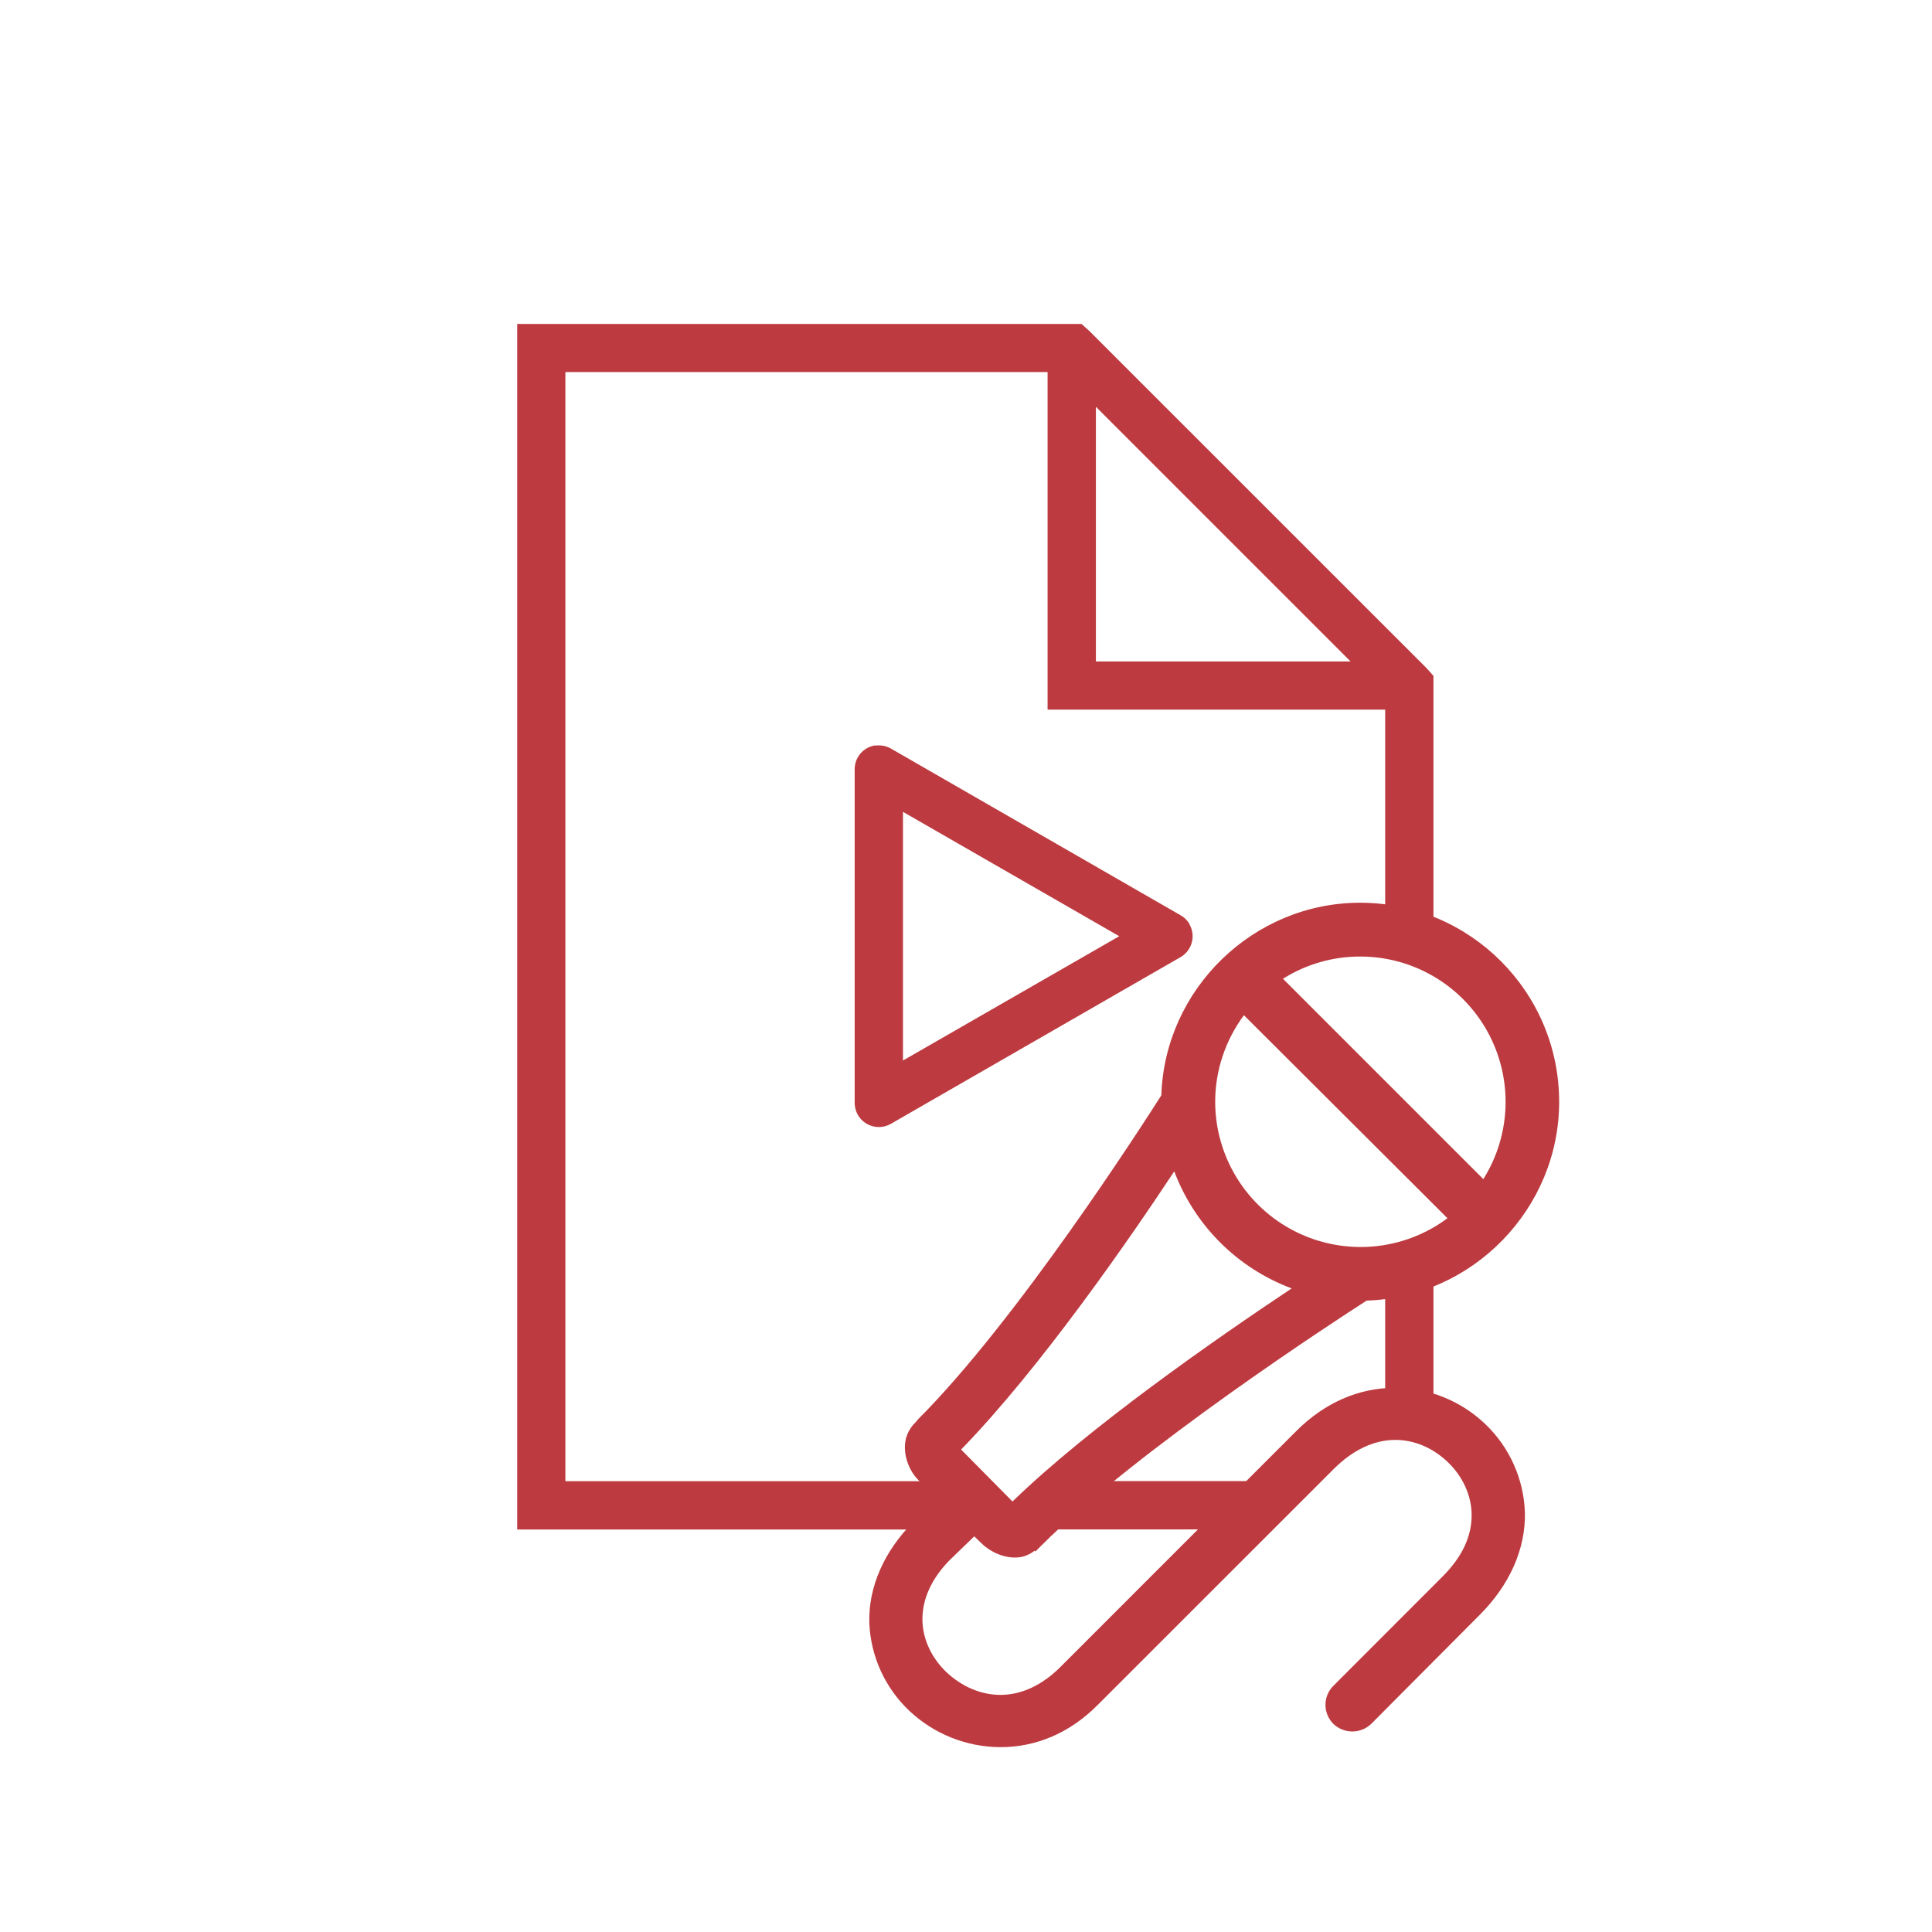
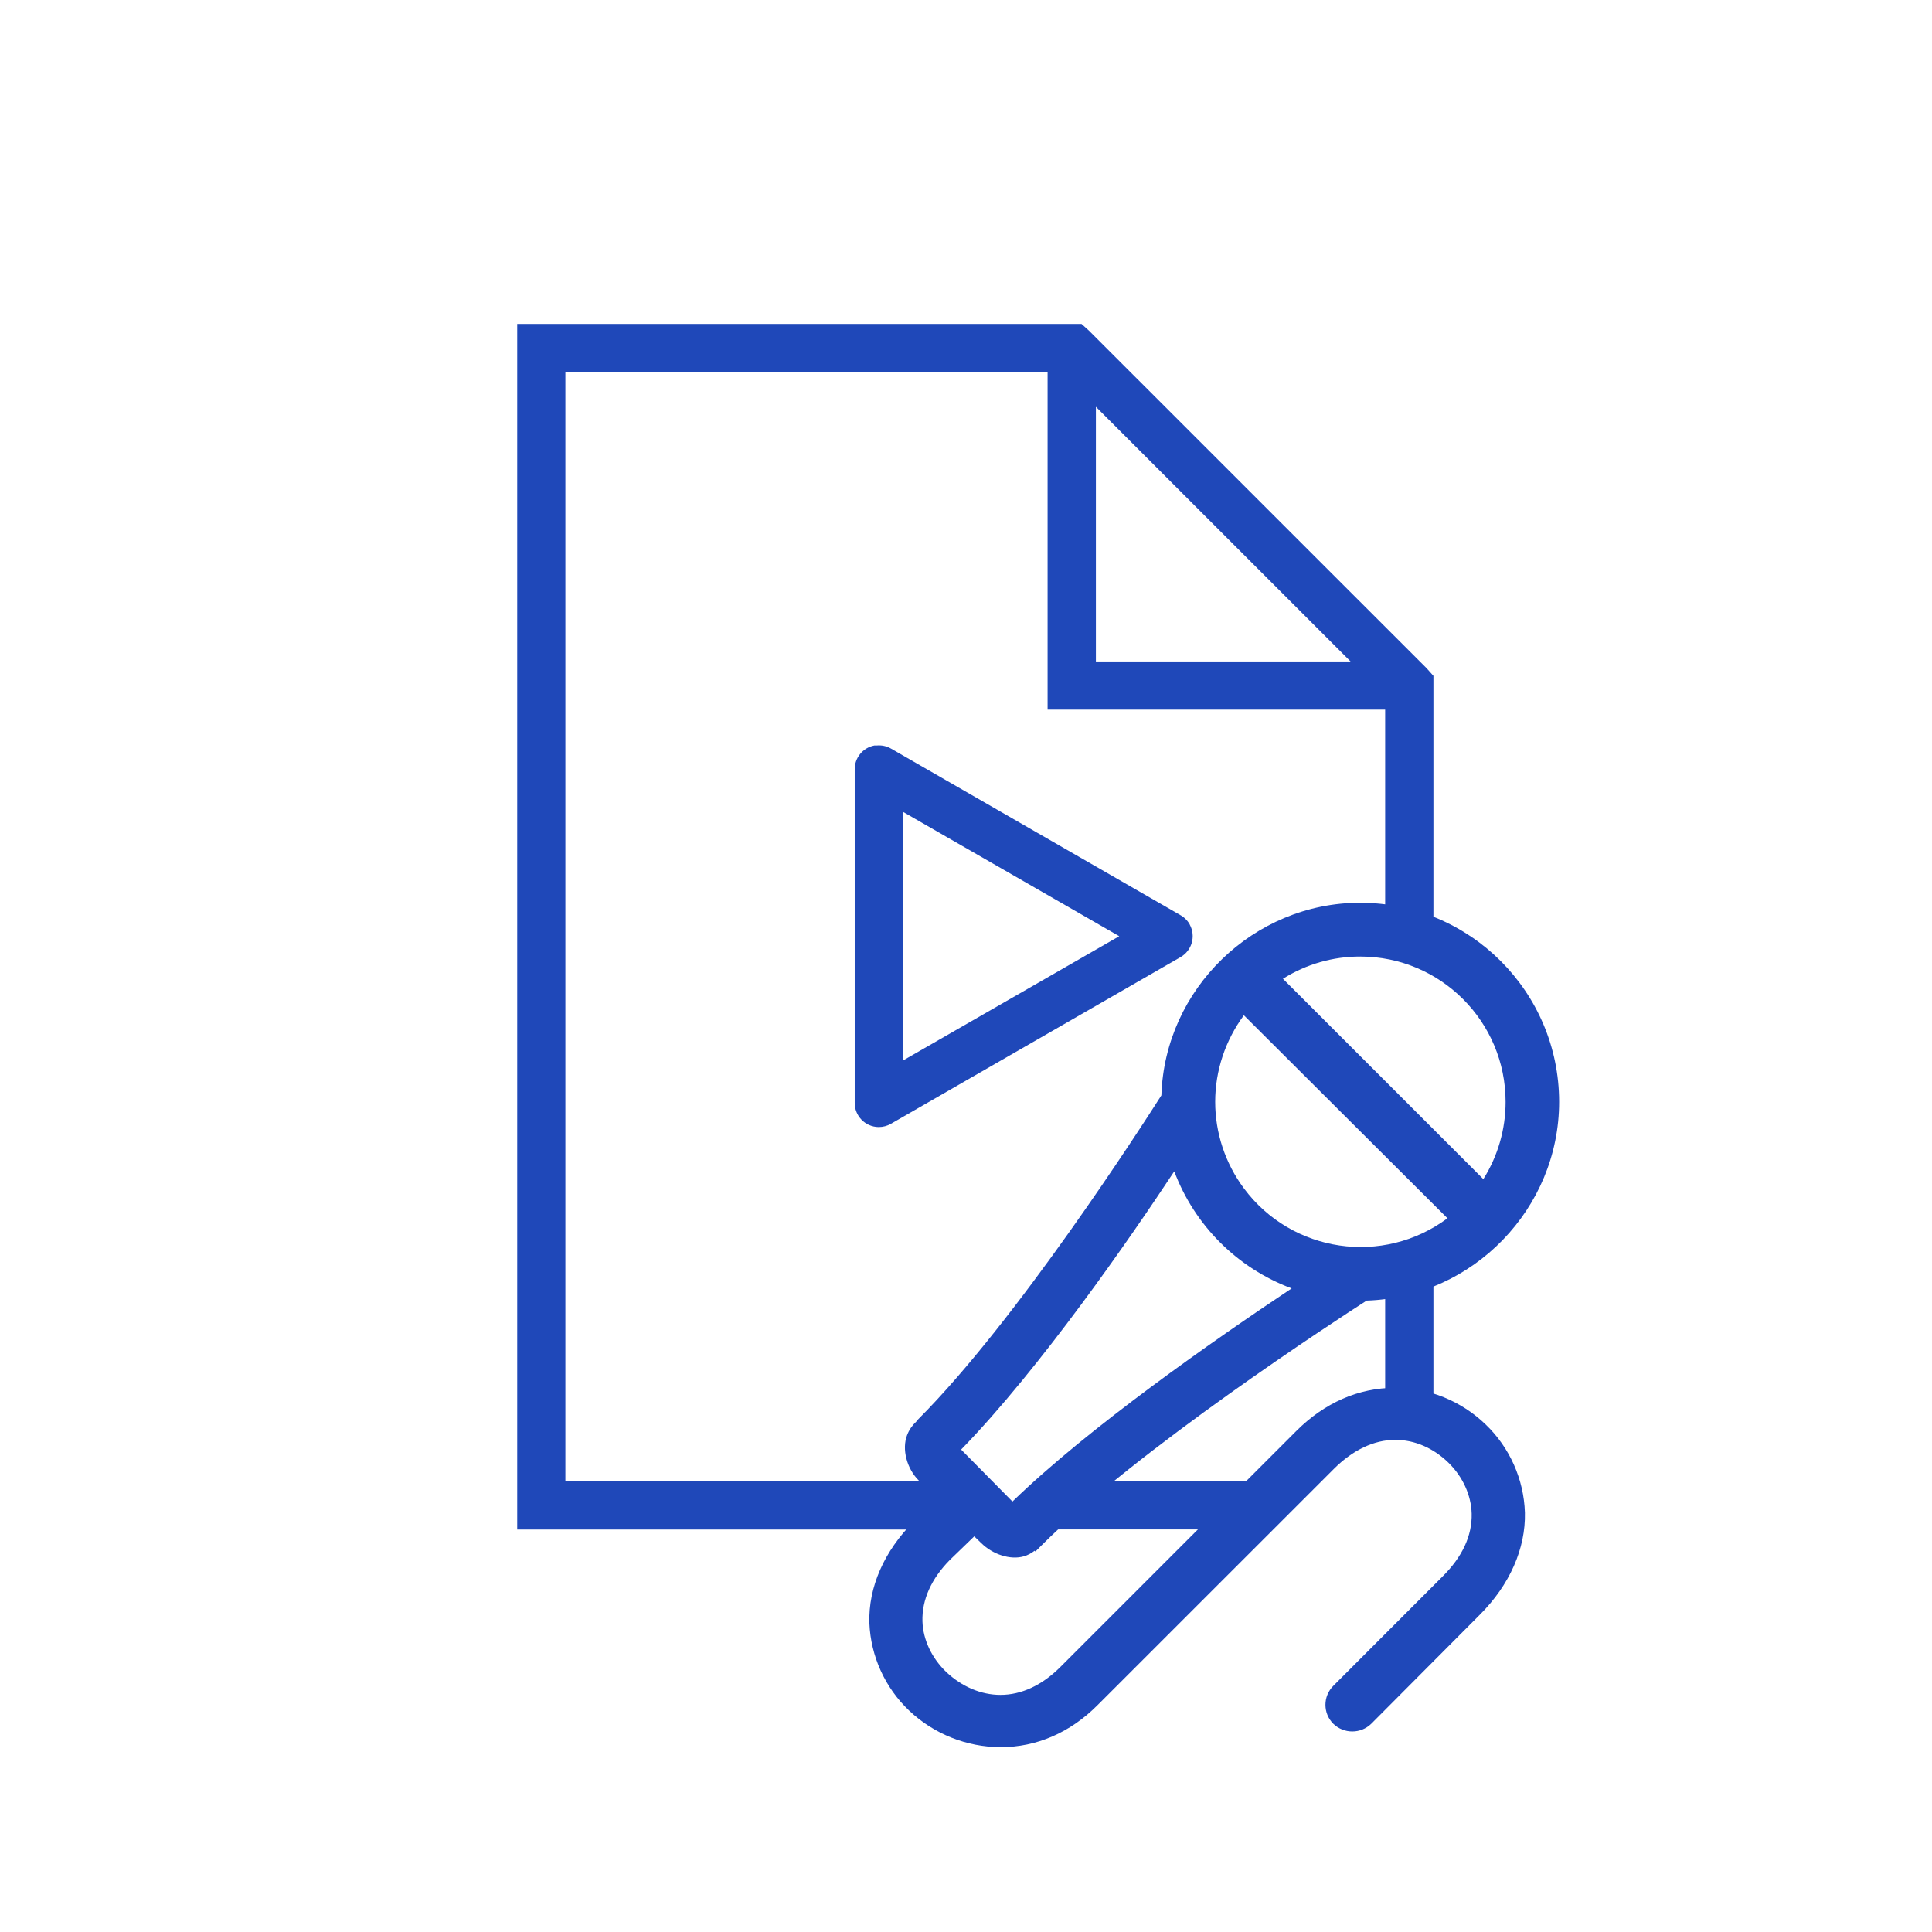
- <svg xmlns="http://www.w3.org/2000/svg" width="48" height="48" viewBox="0 0 48 48">
-   <path fill="#BD3B40" d="M25.982 37.998h5.404v-1.2h-5.404V38zm8.432-2.98h1.2V31.13h-1.2v3.887zm-4.856-12.05a.594.594 0 0 0-.235-.233l-7.188-4.137a.596.596 0 0 0-.356-.076h-.058a.6.6 0 0 0-.487.6v8.274a.6.6 0 0 0 .9.525l7.187-4.136a.6.6 0 0 0 .235-.814zm-7.124 3.38V20.17l5.373 3.09-5.373 3.088zm13.01-9.747l-8.387-8.385-.187-.168H12.85V38h11.425v-1.2H14.047V9.244h11.98v8.387h8.387v5.87h1.2v-6.71l-.17-.19zm-8.217-.167v-6.327l6.327 6.327h-6.327z" />
-   <path fill="#BD3B40" d="M34.657 34.48c-.9 0-1.748.37-2.454 1.077l-5.864 5.865c-.453.45-.964.687-1.483.687-.484 0-.962-.205-1.348-.57-.36-.346-.575-.8-.59-1.257-.016-.54.224-1.063.68-1.525l.607-.587.166.16c.294.294.734.432 1.065.337a.786.786 0 0 0 .268-.14l.02.02.15-.15c2.385-2.386 7.307-5.588 8.08-6.084 2.643-.086 4.783-2.29 4.783-4.94a4.95 4.95 0 0 0-4.944-4.945c-2.65 0-4.855 2.14-4.94 4.785-.484.76-3.59 5.596-6.045 8.05l-.053.065a.86.86 0 0 0-.22.328c-.133.343-.01.826.288 1.123l.45.45-.57.57c-.74.74-1.132 1.636-1.105 2.524a3.18 3.18 0 0 0 .99 2.178 3.32 3.32 0 0 0 2.268.907c.896 0 1.73-.36 2.412-1.045l5.867-5.865c.473-.473 1-.724 1.53-.724.478 0 .945.2 1.32.566.357.347.566.808.577 1.267.013.545-.23 1.072-.726 1.565l-2.71 2.713a.667.667 0 0 0 0 .943.68.68 0 0 0 .943 0l2.7-2.713c.74-.74 1.137-1.64 1.117-2.533a3.185 3.185 0 0 0-.975-2.192 3.278 3.278 0 0 0-2.253-.916zm-10.78 1.535c1.977-2.03 4.21-5.268 5.297-6.913a4.978 4.978 0 0 0 2.917 2.908c-1.93 1.285-5.04 3.455-6.936 5.294l-1.276-1.29zm12.084-5.748a3.613 3.613 0 0 1-5.77-2.894c0-.776.254-1.53.714-2.15l5.058 5.045zm-2.163-6.502a3.61 3.61 0 0 1 3.055 5.53l-4.978-4.978a3.585 3.585 0 0 1 1.924-.552z" />
+ <svg xmlns="http://www.w3.org/2000/svg" version="1.1" id="Layer_1" x="0px" y="0px" width="48px" height="48px" viewBox="0 0 48 48" enable-background="new 0 0 48 48" xml:space="preserve">
+   <path fill="#1F48B9" d="M25.982,37.998h5.404v-1.2h-5.404V38V37.998z M34.414,35.018h1.199V31.13h-1.199V35.018L34.414,35.018z   M29.559,22.968c-0.055-0.098-0.137-0.179-0.235-0.233l-7.188-4.137c-0.107-0.062-0.232-0.088-0.356-0.076h-0.058  c-0.287,0.055-0.492,0.308-0.487,0.6v8.274c-0.003,0.331,0.263,0.602,0.595,0.605c0.107,0,0.212-0.027,0.305-0.081l7.187-4.136  c0.29-0.16,0.395-0.524,0.236-0.814L29.559,22.968z M22.434,26.348V20.17l5.373,3.09L22.434,26.348z M35.443,16.601l-8.387-8.385  L26.87,8.048H12.85V38h11.425v-1.2H14.047V9.244h11.98v8.387h8.387v5.87h1.199v-6.71L35.443,16.601z M27.227,16.434v-6.327  l6.328,6.327H27.227z" />
+   <path fill="#1F48B9" d="M34.657,34.48c-0.9,0-1.748,0.369-2.454,1.076l-5.864,5.865c-0.452,0.45-0.964,0.688-1.483,0.688  c-0.483,0-0.961-0.205-1.348-0.57c-0.36-0.346-0.575-0.8-0.59-1.257c-0.016-0.54,0.224-1.063,0.68-1.525l0.607-0.587l0.166,0.16  c0.294,0.294,0.734,0.432,1.064,0.337c0.098-0.028,0.189-0.076,0.269-0.14l0.021,0.02l0.149-0.15  c2.385-2.386,7.308-5.588,8.08-6.084c2.644-0.086,4.782-2.289,4.782-4.939c-0.002-2.729-2.214-4.942-4.943-4.945  c-2.65,0-4.855,2.141-4.939,4.785c-0.484,0.76-3.59,5.596-6.045,8.051l-0.053,0.064c-0.098,0.091-0.173,0.203-0.22,0.328  c-0.133,0.343-0.01,0.826,0.288,1.123l0.45,0.449l-0.57,0.57c-0.74,0.74-1.132,1.637-1.105,2.524  c0.034,0.827,0.389,1.608,0.99,2.178c0.613,0.579,1.424,0.903,2.268,0.907c0.896,0,1.73-0.36,2.412-1.045l5.867-5.865  c0.473-0.473,1-0.725,1.53-0.725c0.478,0,0.944,0.201,1.319,0.566c0.357,0.348,0.566,0.809,0.578,1.268  c0.013,0.545-0.23,1.072-0.727,1.564l-2.71,2.713c-0.261,0.261-0.261,0.683,0,0.943c0.263,0.254,0.68,0.254,0.942,0l2.701-2.713  c0.739-0.74,1.137-1.641,1.117-2.533c-0.027-0.83-0.377-1.616-0.976-2.191c-0.606-0.584-1.413-0.912-2.253-0.916L34.657,34.48z   M23.877,36.016c1.977-2.031,4.21-5.269,5.297-6.914c0.507,1.346,1.57,2.406,2.917,2.908c-1.93,1.285-5.04,3.455-6.937,5.295  l-1.275-1.291L23.877,36.016z M35.961,30.268c-1.601,1.19-3.864,0.859-5.055-0.742c-0.464-0.622-0.715-1.377-0.715-2.152  s0.254-1.53,0.713-2.15l5.059,5.045H35.961z M33.798,23.765c1.994,0.001,3.609,1.618,3.608,3.612c0,0.679-0.192,1.344-0.553,1.918  l-4.979-4.978C32.451,23.954,33.118,23.763,33.798,23.765L33.798,23.765z" />
</svg>
